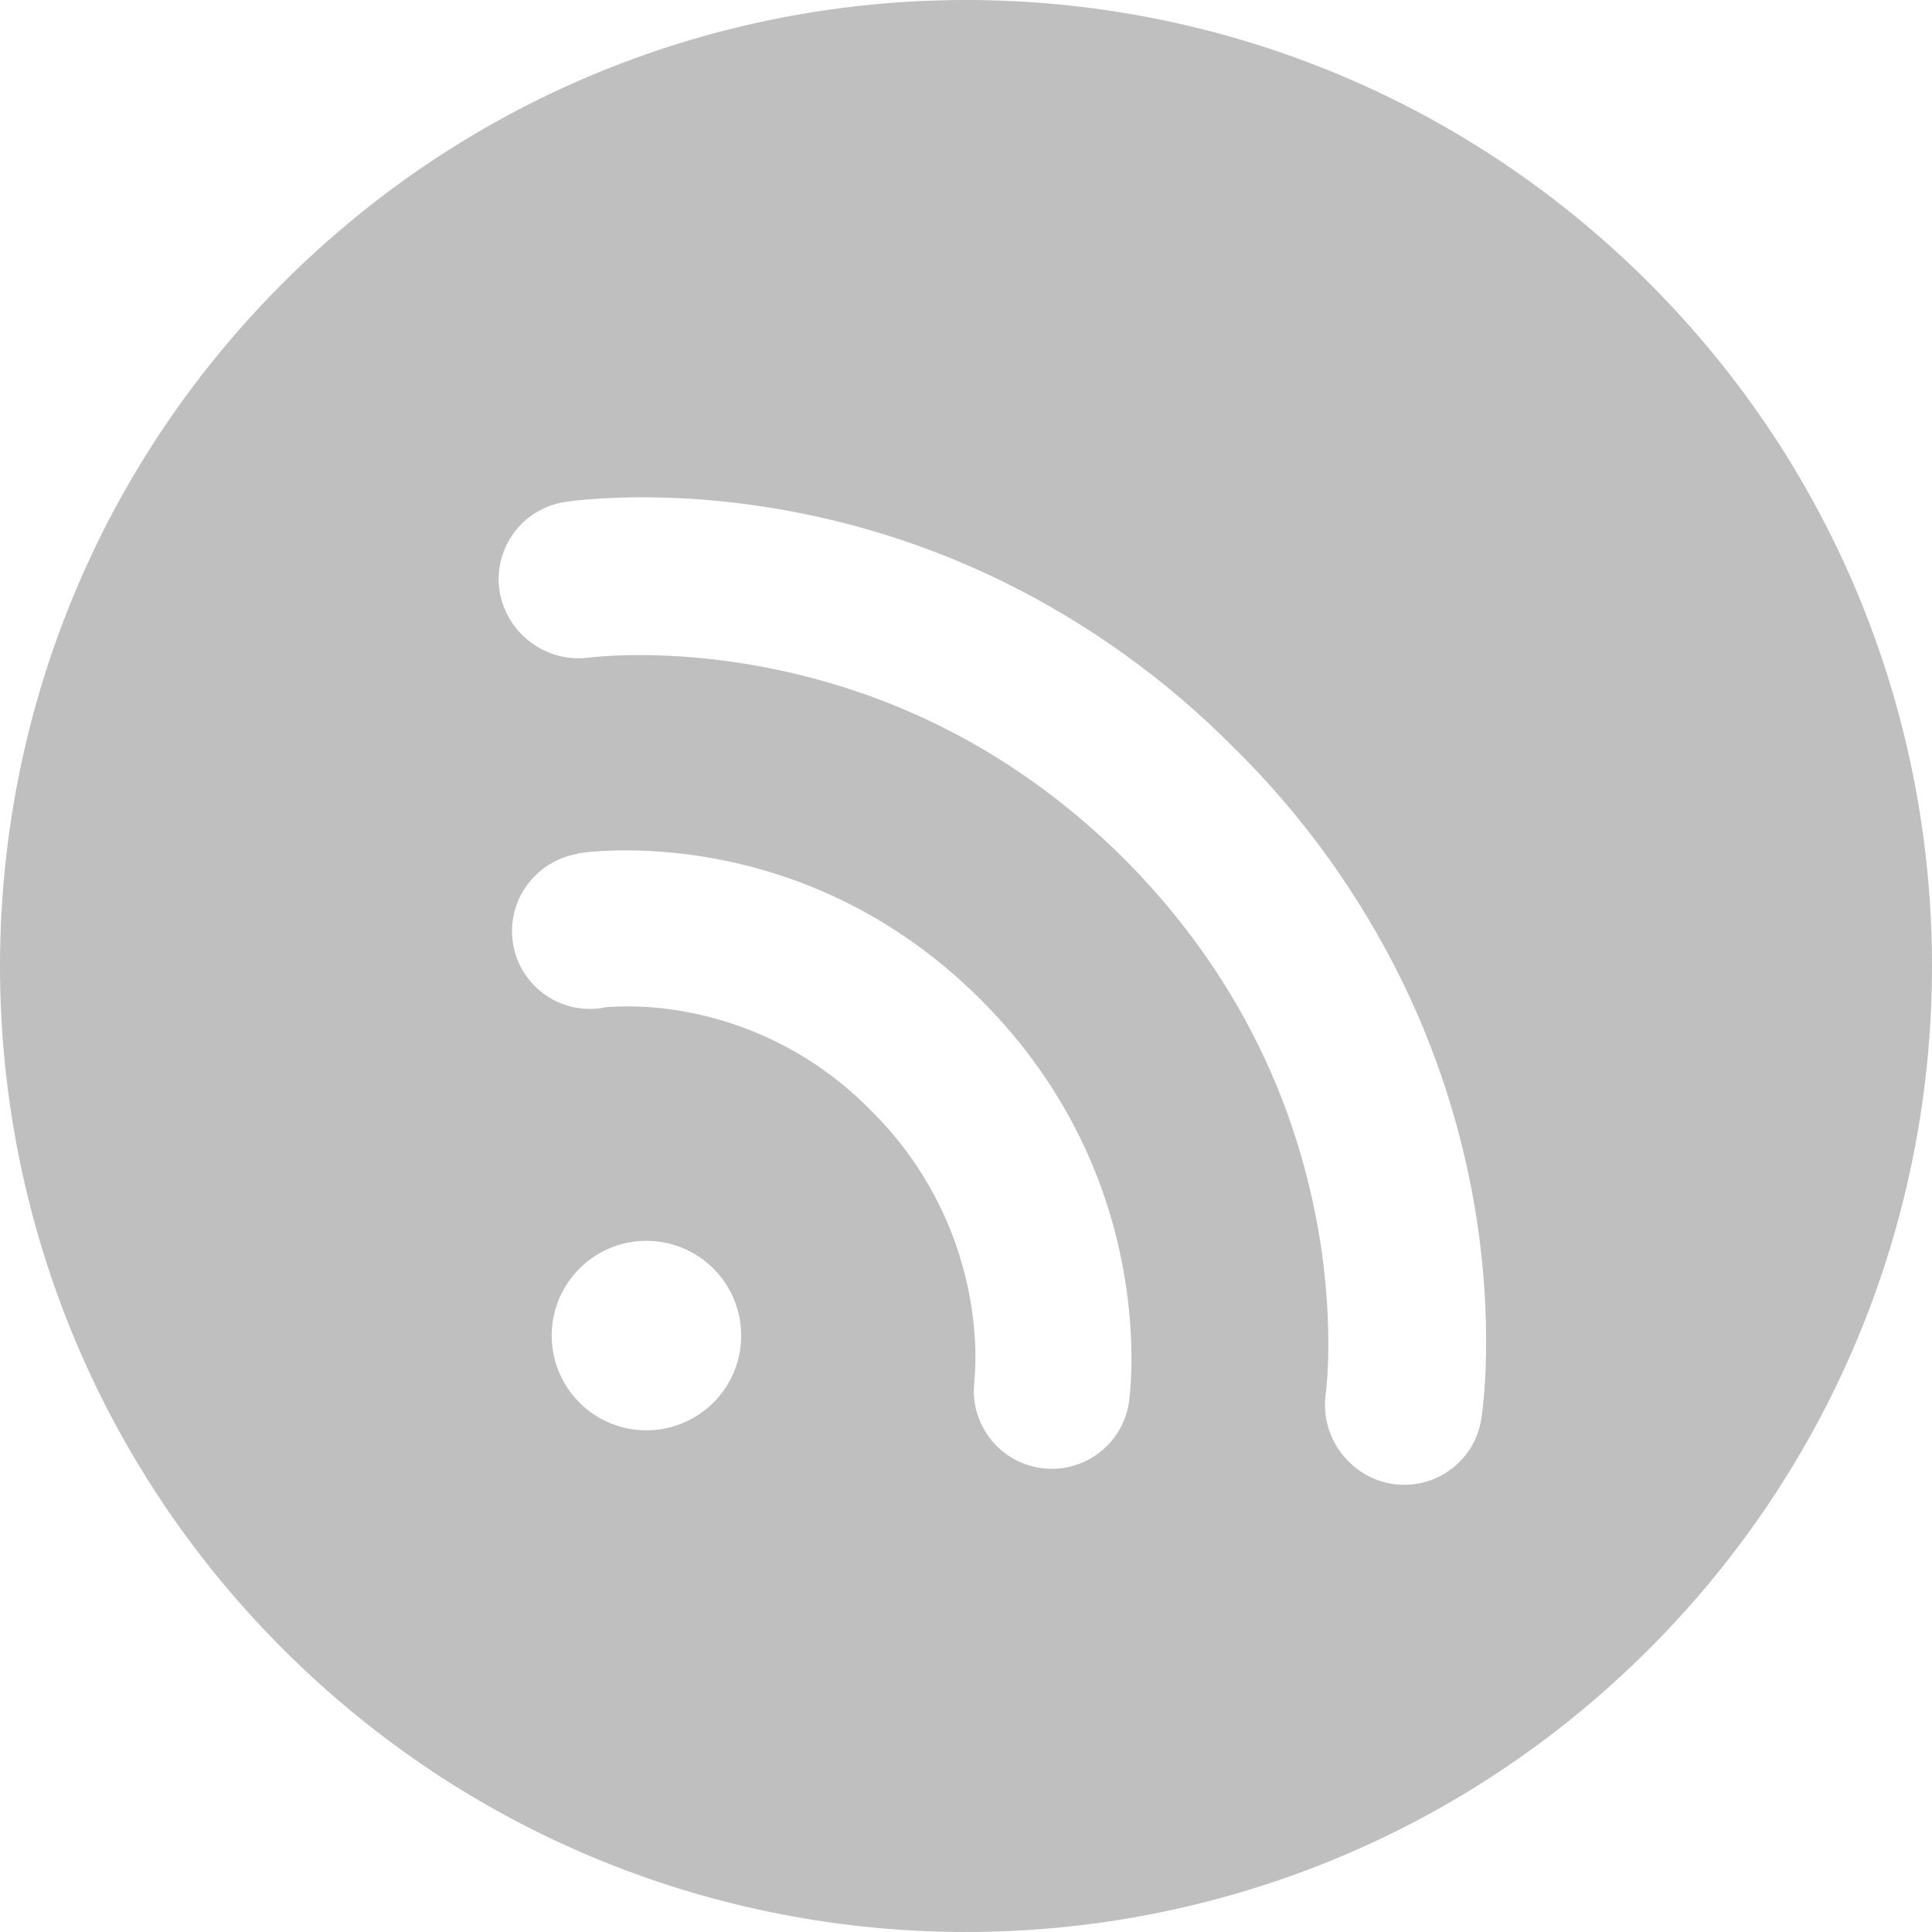
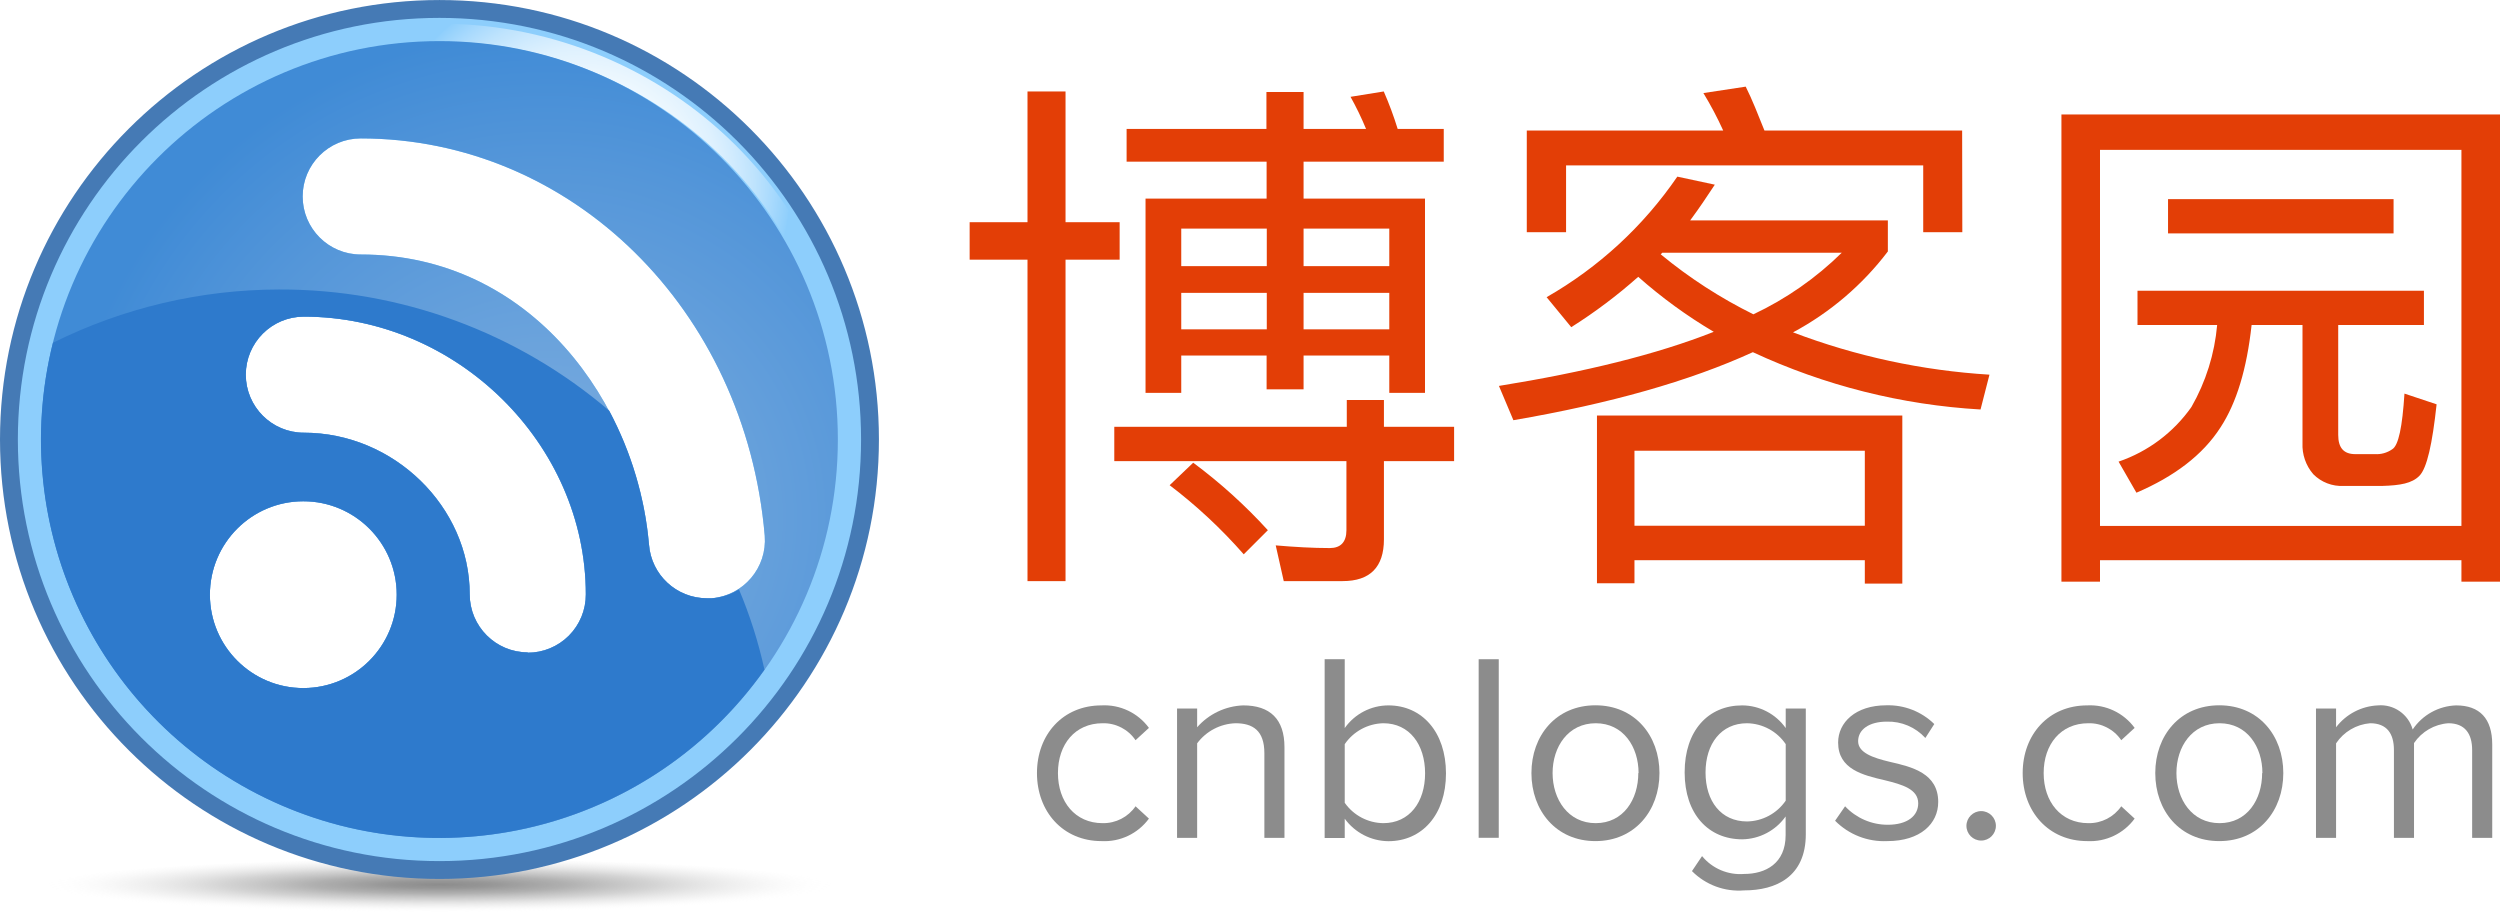
- <svg xmlns="http://www.w3.org/2000/svg" t="1760393626919" class="icon" viewBox="0 0 1024 1024" version="1.1" p-id="4716" width="128" height="128">
-   <path d="M874.031 149.969c-199.959-199.959-524.102-199.959-724.061 0-199.959 199.959-199.959 524.102 0 724.061 199.959 199.959 524.102 199.959 724.061 0 199.959-199.959 199.959-524.102 0-724.061zM379.02 742.493a50.223 50.223 0 1 1-71.075-70.935 50.223 50.223 0 0 1 71.075 70.935z m219.229 1.489a41.332 41.332 0 0 1-81.734-12.288h-0.047a6.982 6.982 0 0 0-0.047 0.326v-0.372c0.326-2.793 2.188-22.109-3.165-47.988a185.856 185.856 0 0 0-51.805-95.232 183.575 183.575 0 0 0-94.72-51.526 167.145 167.145 0 0 0-45.289-3.119 41.239 41.239 0 0 1-37.748-69.679 41.193 41.193 0 0 1 22.528-11.543v-0.233c4.748-0.791 118.551-17.548 213.69 77.591 94.953 94.953 79.127 209.222 78.336 214.109z m186.88 8.099a41.332 41.332 0 0 1-70.051 22.807 42.124 42.124 0 0 1-12.428-35.98c0.093-0.372 5.446-39.983-5.399-94.906-14.196-71.866-48.314-135.354-101.283-188.695-53.341-53.015-116.829-87.087-188.742-101.283-54.924-10.845-94.487-5.539-94.953-5.492h0.233-0.047a42.589 42.589 0 0 1-47.663-35.095 41.425 41.425 0 0 1 34.351-47.337c2.048-0.326 51.06-7.82 118.691 4.655a439.203 439.203 0 0 1 113.338 37.283 454.144 454.144 0 0 1 122.275 87.738l0.977 1.024 1.024 0.931a454.284 454.284 0 0 1 87.738 122.368c17.501 35.84 30.022 73.914 37.329 113.292 12.428 67.631 4.98 116.643 4.608 118.691z" fill="#bfbfbf" p-id="4717" />
+ <svg xmlns="http://www.w3.org/2000/svg" width="150" height="55" id="layer_1" data-name="layer 1" viewBox="0 0 280 102.66">
+   <defs>
+     <style>.cls-1{fill:url(#gradient);}.cls-2{fill:#8dcefc;}.cls-3,.cls-4{fill:none;stroke-miterlimit:10;stroke-width:2px;}.cls-3{stroke:#457ab5;}.cls-4{stroke:url(#gradient_3);}.cls-5{fill:url(#gradient_2);}.cls-6{fill:#2e7acc;}.cls-7{fill:#e33e06;}.cls-8{fill:#8c8c8c;}</style>
+     <radialGradient id="gradient" cx="49.22" cy="-6550.95" r="44.62" gradientTransform="matrix(1, 0, 0, -0.07, 0, -359.49)" gradientUnits="userSpaceOnUse">
+       <stop offset="0" stop-color="#8c8c8c" />
+       <stop offset="0.13" stop-color="#919191" stop-opacity="0.95" />
+       <stop offset="0.32" stop-color="#a0a0a0" stop-opacity="0.83" />
+       <stop offset="0.54" stop-color="#b8b8b8" stop-opacity="0.61" />
+       <stop offset="0.78" stop-color="#dadada" stop-opacity="0.32" />
+       <stop offset="1" stop-color="#fff" stop-opacity="0" />
+     </radialGradient>
+     <radialGradient id="gradient_3" cx="-147.55" cy="-262.27" r="23.26" gradientTransform="matrix(0.95, -0.32, -0.32, -0.95, 121.5, -275.63)" gradientUnits="userSpaceOnUse">
+       <stop offset="0" stop-color="#fff" />
+       <stop offset="0.21" stop-color="#fff" stop-opacity="0.99" />
+       <stop offset="0.34" stop-color="#fff" stop-opacity="0.96" />
+       <stop offset="0.46" stop-color="#fff" stop-opacity="0.9" />
+       <stop offset="0.56" stop-color="#fff" stop-opacity="0.81" />
+       <stop offset="0.66" stop-color="#fff" stop-opacity="0.71" />
+       <stop offset="0.74" stop-color="#fff" stop-opacity="0.58" />
+       <stop offset="0.83" stop-color="#fff" stop-opacity="0.42" />
+       <stop offset="0.91" stop-color="#fff" stop-opacity="0.24" />
+       <stop offset="0.99" stop-color="#fff" stop-opacity="0.04" />
+       <stop offset="1" stop-color="#fff" stop-opacity="0" />
+     </radialGradient>
+     <radialGradient id="gradient_2" cx="61.19" cy="57.93" r="54.56" gradientUnits="userSpaceOnUse">
+       <stop offset="0" stop-color="#7aacdf" />
+       <stop offset="0.27" stop-color="#70a6dd" />
+       <stop offset="0.73" stop-color="#5496d9" />
+       <stop offset="1" stop-color="#408bd6" />
+     </radialGradient>
+   </defs>
+   <g id="layer_2" data-name="layer 2">
+     <g id="layer_1-2" data-name="layer 1-2">
+       <ellipse class="cls-1" cx="49.22" cy="99.44" rx="44.62" ry="3.22" />
+       <path class="cls-2" d="M49.22,1A48.22,48.22,0,1,0,97.44,49.22,48.22,48.22,0,0,0,49.22,1ZM34,77.06A10.46,10.46,0,1,1,44.43,66.6,10.46,10.46,0,0,1,34,77.06Zm25.11-4a6.5,6.5,0,0,1-6.5-6.5c0-9.81-8.51-18.1-18.58-18.1a6.5,6.5,0,0,1,0-13c17.12,0,31.58,14.24,31.58,31.1A6.5,6.5,0,0,1,59.08,73.1ZM79.72,67l-.56,0a6.5,6.5,0,0,1-6.47-6C71.35,45.29,59.57,28.5,40.4,28.5a6.5,6.5,0,0,1,0-13C64,15.5,83.48,34.63,85.65,60A6.51,6.51,0,0,1,79.72,67Z" />
+       <circle class="cls-3" cx="49.22" cy="49.22" r="48.22" />
+       <path class="cls-4" d="M35.2,5.89c23.88-7.78,50,5.36,57.41,29.05" />
+       <path class="cls-5" d="M49.22,4.6A44.62,44.62,0,1,0,93.84,49.22,44.62,44.62,0,0,0,49.22,4.6ZM34,77.06A10.46,10.46,0,1,1,44.43,66.6,10.46,10.46,0,0,1,34,77.06Zm25.11-4a6.5,6.5,0,0,1-6.5-6.5c0-9.81-8.51-18.1-18.58-18.1a6.5,6.5,0,0,1,0-13c17.12,0,31.58,14.24,31.58,31.1A6.5,6.5,0,0,1,59.08,73.1ZM79.72,67l-.56,0a6.5,6.5,0,0,1-6.47-6C71.35,45.29,59.57,28.5,40.4,28.5a6.5,6.5,0,0,1,0-13C64,15.5,83.48,34.63,85.65,60A6.51,6.51,0,0,1,79.72,67Z" />
+       <path class="cls-6" d="M79.72,67l-.56,0a6.5,6.5,0,0,1-6.47-6,39.24,39.24,0,0,0-4.45-15,56.64,56.64,0,0,0-37-13.58A57,57,0,0,0,5.93,38.39,44.61,44.61,0,0,0,85.62,75a51.4,51.4,0,0,0-2.86-9A6.55,6.55,0,0,1,79.72,67ZM34,77.06A10.46,10.46,0,1,1,44.43,66.6,10.46,10.46,0,0,1,34,77.06Zm25.11-4a6.5,6.5,0,0,1-6.5-6.5c0-9.81-8.51-18.1-18.58-18.1a6.5,6.5,0,0,1,0-13c17.12,0,31.58,14.24,31.58,31.1A6.5,6.5,0,0,1,59.08,73.1Z" />
+       <path class="cls-7" d="M115.08,24.88V10.24h4.26V24.88h6.06v4.2h-6.06v36h-4.26v-36H108.6v-4.2ZM150.84,47.8v-3H155v3h7.86v3.84H155V60.4c0,3.12-1.56,4.68-4.62,4.68h-6.6l-.9-4c2.1.18,4.14.3,6.06.3,1.2,0,1.86-.66,1.86-2V51.64h-26V47.8Zm-9-33.36V10.3H146v4.14h7a34.08,34.08,0,0,0-1.74-3.6l3.72-.6a39.19,39.19,0,0,1,1.56,4.2h5.16V18.1H146v4.14h13.6V44h-4V39.82H146V43.6h-4.14V39.82H132.3V44h-4V22.24h13.56V18.1H126.18V14.44ZM142,59.38l-2.7,2.7A56.61,56.61,0,0,0,131,54.34l2.64-2.52A58.52,58.52,0,0,1,142,59.38Zm-.12-29.58V25.6H132.3v4.2Zm0,7.08V32.8H132.3v4.08ZM146,29.8h9.6V25.6H146Zm0,7.08h9.6V32.8H146Z" />
+       <path class="cls-7" d="M192.06,20.68c-.9,1.38-1.8,2.7-2.76,4h22.14v3.48a32.73,32.73,0,0,1-10.62,9.06,74.75,74.75,0,0,0,22,4.74l-1,3.9a70,70,0,0,1-25.5-6.42c-7.08,3.24-16,5.76-26.82,7.62l-1.62-3.84c9.66-1.56,17.7-3.54,24.06-6.06A54.93,54.93,0,0,1,183.48,31a57.2,57.2,0,0,1-7.5,5.64l-2.76-3.36a44.52,44.52,0,0,0,14.64-13.5ZM219.78,26H215.4V18.52h-40V26H171V14.62h22a39.15,39.15,0,0,0-2.22-4.2l4.74-.72c.72,1.44,1.38,3.12,2.1,4.92h22.14Zm-6.72,39.36h-4.2V62.74h-25.8v2.58h-4.2V46.54h34.2Zm-4.2-6.48v-8.4h-25.8v8.4ZM206.28,28.3h-20.1l-.18.18a53.6,53.6,0,0,0,10.38,6.72A36,36,0,0,0,206.28,28.3Z" />
+       <path class="cls-7" d="M280,65.14h-4.32v-2.4H235.2v2.4h-4.32V12.82H280Zm-4.32-6.24V16.78H235.2V58.9Zm-4.2-26.34V36.4h-9.6V48.7c0,1.44.6,2.16,1.92,2.16H266a3.05,3.05,0,0,0,1.92-.54c.72-.42,1.14-2.52,1.38-6.24l3.6,1.2c-.48,4.44-1.08,7.14-1.92,8s-2.16,1.08-4.14,1.14H262.5a4.46,4.46,0,0,1-3.42-1.32,5,5,0,0,1-1.2-3.48V36.4h-5.7c-.54,4.92-1.68,8.7-3.48,11.46-2,3.12-5.22,5.52-9.42,7.32l-2-3.48a16.49,16.49,0,0,0,8.16-6.12,22.43,22.43,0,0,0,2.88-9.18H239.4V32.56Zm-3.4-10.26v3.84H242.82V22.3Z" />
+       <path class="cls-8" d="M123.37,79a6.18,6.18,0,0,1,5.31,2.52l-1.5,1.38a4.32,4.32,0,0,0-3.69-1.9c-3.09,0-5,2.37-5,5.58s1.92,5.61,5,5.61a4.37,4.37,0,0,0,3.69-1.89l1.5,1.38a6.18,6.18,0,0,1-5.31,2.52c-4.32,0-7.23-3.3-7.23-7.62S119.05,79,123.37,79Z" />
+       <path class="cls-8" d="M141.61,84.36c0-2.55-1.29-3.36-3.24-3.36a5.59,5.59,0,0,0-4.29,2.25V93.84h-2.25V79.35h2.25v2.1A7.22,7.22,0,0,1,139.24,79c3,0,4.62,1.53,4.62,4.68V93.84h-2.25Z" />
+       <path class="cls-8" d="M148.36,73.83h2.25v7.71A6,6,0,0,1,155.5,79c3.78,0,6.45,3,6.45,7.62s-2.67,7.59-6.45,7.59a6.11,6.11,0,0,1-4.89-2.52v2.16h-2.25Zm6.57,18.36c2.94,0,4.68-2.37,4.68-5.58S157.87,81,154.93,81a5.39,5.39,0,0,0-4.32,2.34v6.57a5.36,5.36,0,0,0,4.32,2.28Z" />
+       <path class="cls-8" d="M165.61,73.83h2.25v20h-2.25Z" />
+       <path class="cls-8" d="M171.52,86.58c0-4.2,2.76-7.59,7.17-7.59s7.17,3.39,7.17,7.59-2.76,7.62-7.17,7.62S171.52,90.78,171.52,86.58Zm12,0c0-2.94-1.71-5.58-4.8-5.58s-4.83,2.64-4.83,5.58,1.74,5.61,4.83,5.61,4.77-2.64,4.77-5.61Z" />
+       <path class="cls-8" d="M190.63,95.88a5.53,5.53,0,0,0,4.71,2c2.4,0,4.65-1.17,4.65-4.35V91.44A6.06,6.06,0,0,1,195.13,94c-3.78,0-6.45-2.82-6.45-7.5s2.64-7.5,6.45-7.5A6,6,0,0,1,200,81.54V79.35h2.25V93.42c0,4.8-3.36,6.3-6.9,6.3a7.39,7.39,0,0,1-5.85-2.16ZM200,83.34A5.34,5.34,0,0,0,195.67,81c-2.91,0-4.65,2.31-4.65,5.52S192.76,92,195.67,92A5.36,5.36,0,0,0,200,89.67Z" />
+       <path class="cls-8" d="M206.65,90.3a6.54,6.54,0,0,0,4.77,2.07c2.22,0,3.42-1,3.42-2.4,0-1.59-1.77-2.1-3.72-2.58-2.46-.57-5.25-1.23-5.25-4.23,0-2.25,1.95-4.17,5.4-4.17a7.36,7.36,0,0,1,5.37,2.1l-1,1.56a5.62,5.62,0,0,0-4.32-1.83c-2,0-3.21.9-3.21,2.19s1.65,1.86,3.54,2.31c2.52.57,5.43,1.29,5.43,4.5,0,2.43-2,4.38-5.7,4.38a7.71,7.71,0,0,1-5.85-2.28Z" />
+       <path class="cls-8" d="M221.89,90.84a1.65,1.65,0,1,1-1.65,1.65h0A1.66,1.66,0,0,1,221.89,90.84Z" />
+       <path class="cls-8" d="M233.77,79a6.18,6.18,0,0,1,5.31,2.52l-1.5,1.38a4.32,4.32,0,0,0-3.69-1.9c-3.09,0-5,2.37-5,5.58s1.92,5.61,5,5.61a4.37,4.37,0,0,0,3.69-1.89l1.5,1.38a6.18,6.18,0,0,1-5.31,2.52c-4.32,0-7.23-3.3-7.23-7.62S229.45,79,233.77,79Z" />
+       <path class="cls-8" d="M241.39,86.58c0-4.2,2.76-7.59,7.17-7.59s7.17,3.39,7.17,7.59S253,94.2,248.56,94.2,241.39,90.78,241.39,86.58Zm12,0c0-2.94-1.71-5.58-4.8-5.58s-4.83,2.64-4.83,5.58,1.74,5.61,4.83,5.61,4.77-2.64,4.77-5.61Z" />
+       <path class="cls-8" d="M276.88,84c0-1.83-.81-3-2.67-3a5.07,5.07,0,0,0-3.84,2.22V93.84h-2.25V84c0-1.83-.78-3-2.67-3a5.09,5.09,0,0,0-3.81,2.25V93.84h-2.25V79.35h2.25v2.1A6.25,6.25,0,0,1,266.32,79a3.72,3.72,0,0,1,3.9,2.7,6.1,6.1,0,0,1,4.86-2.7c2.64,0,4.05,1.47,4.05,4.38V93.84h-2.25Z" />
+     </g>
+   </g>
</svg>
